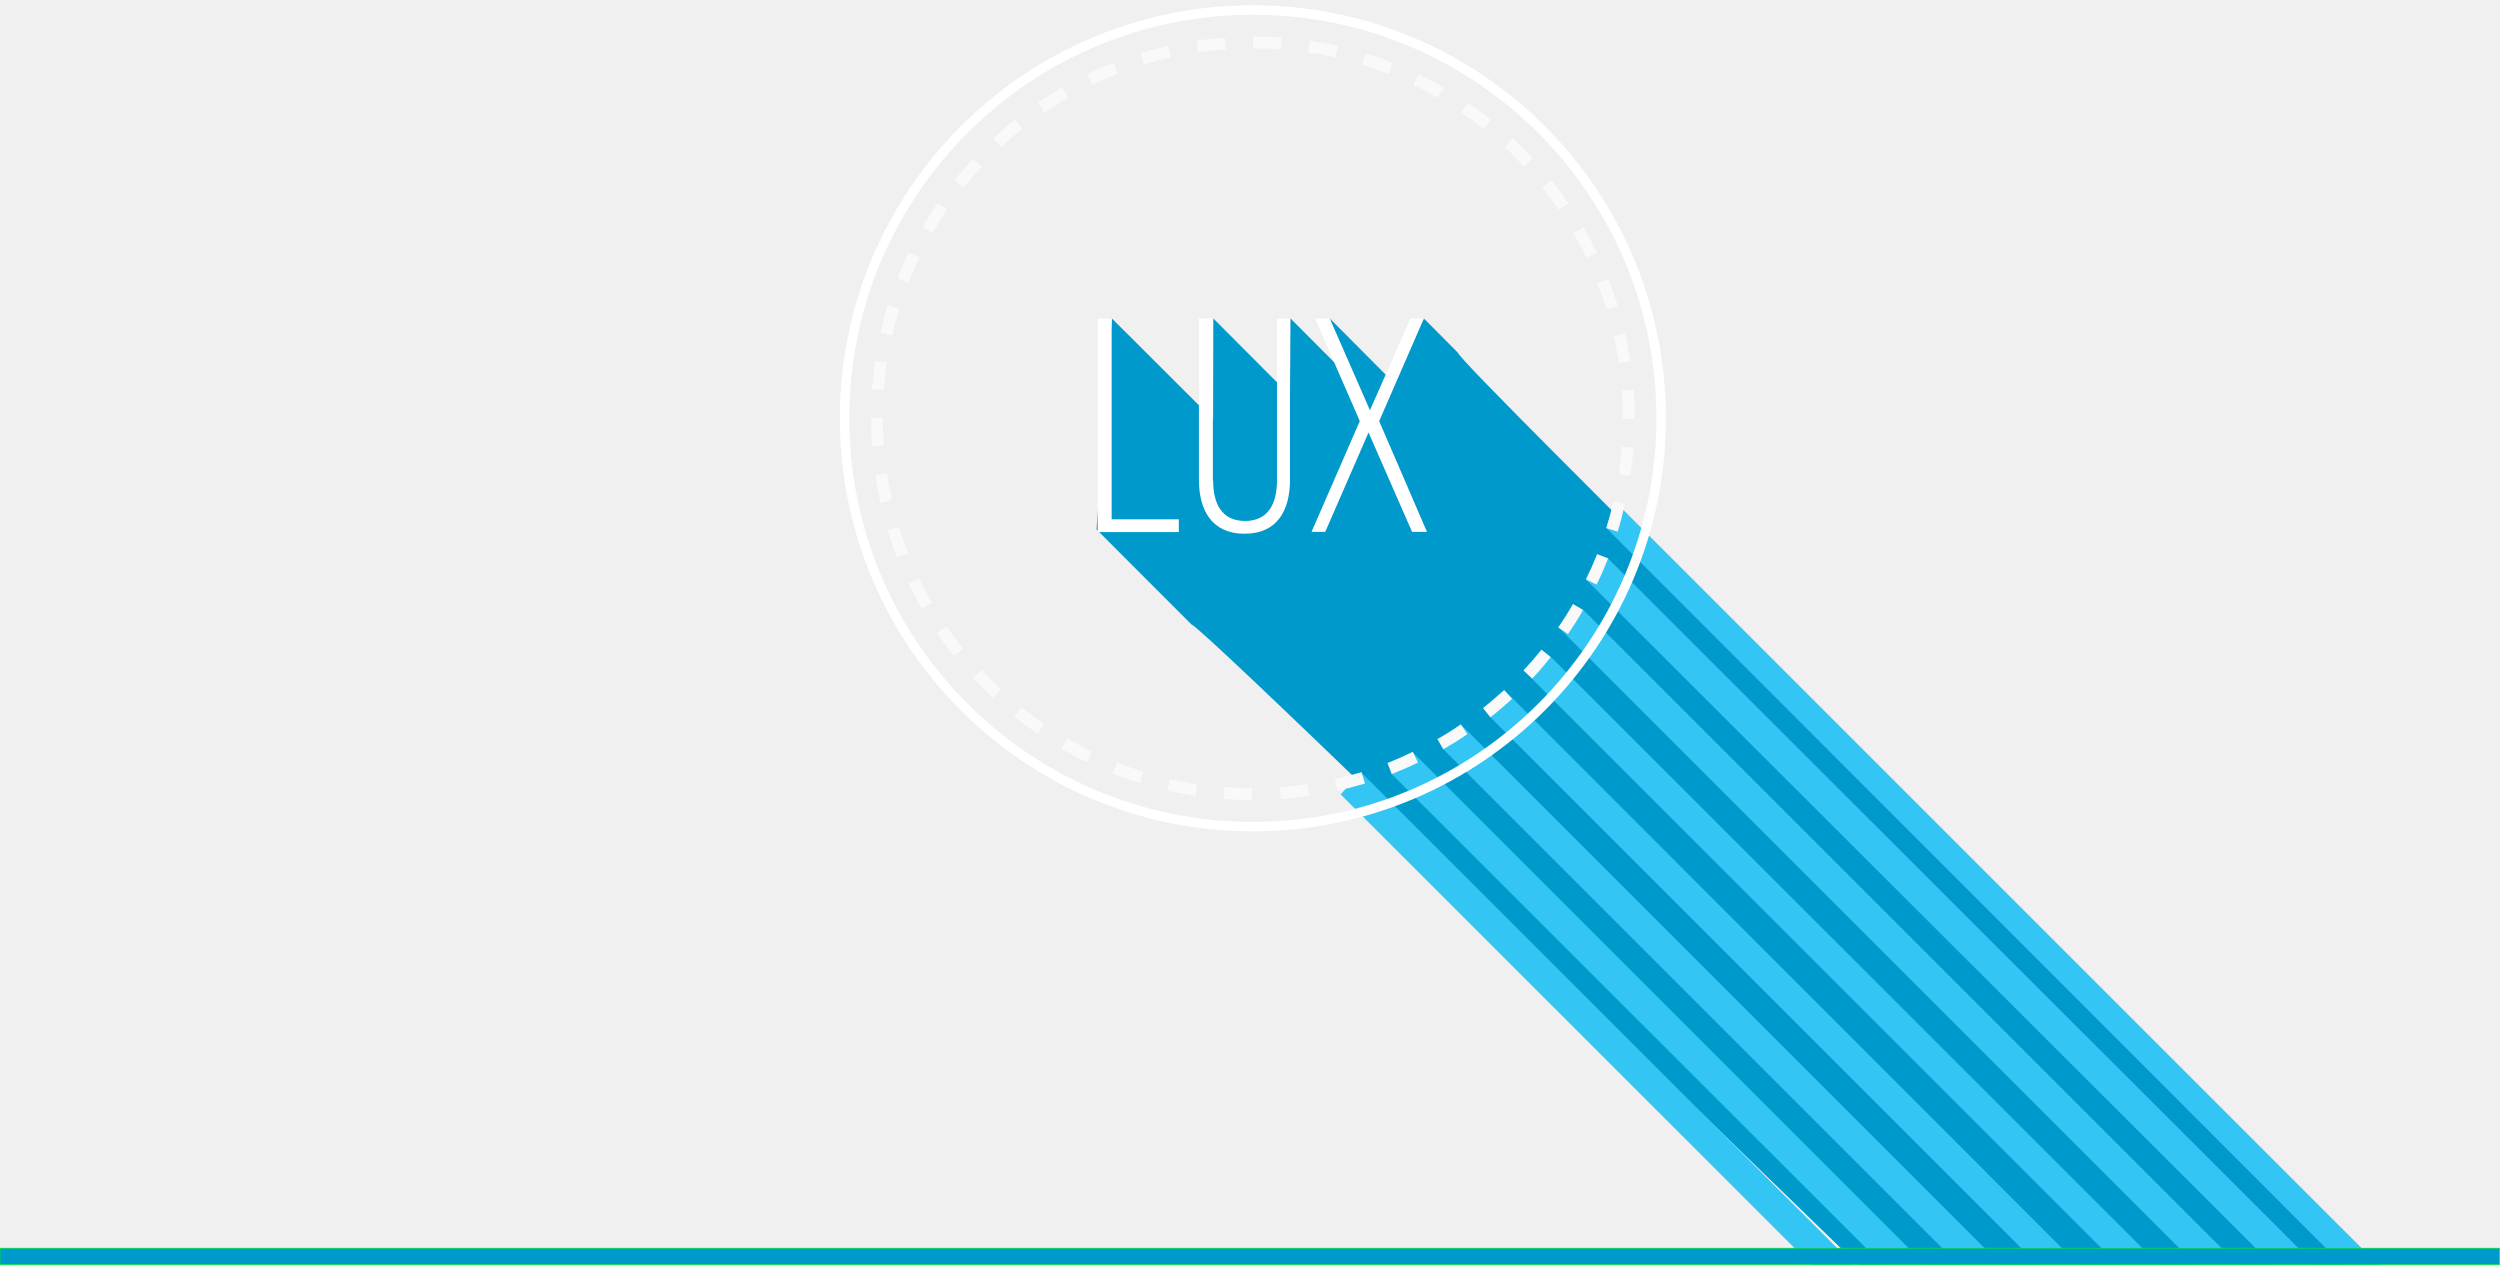
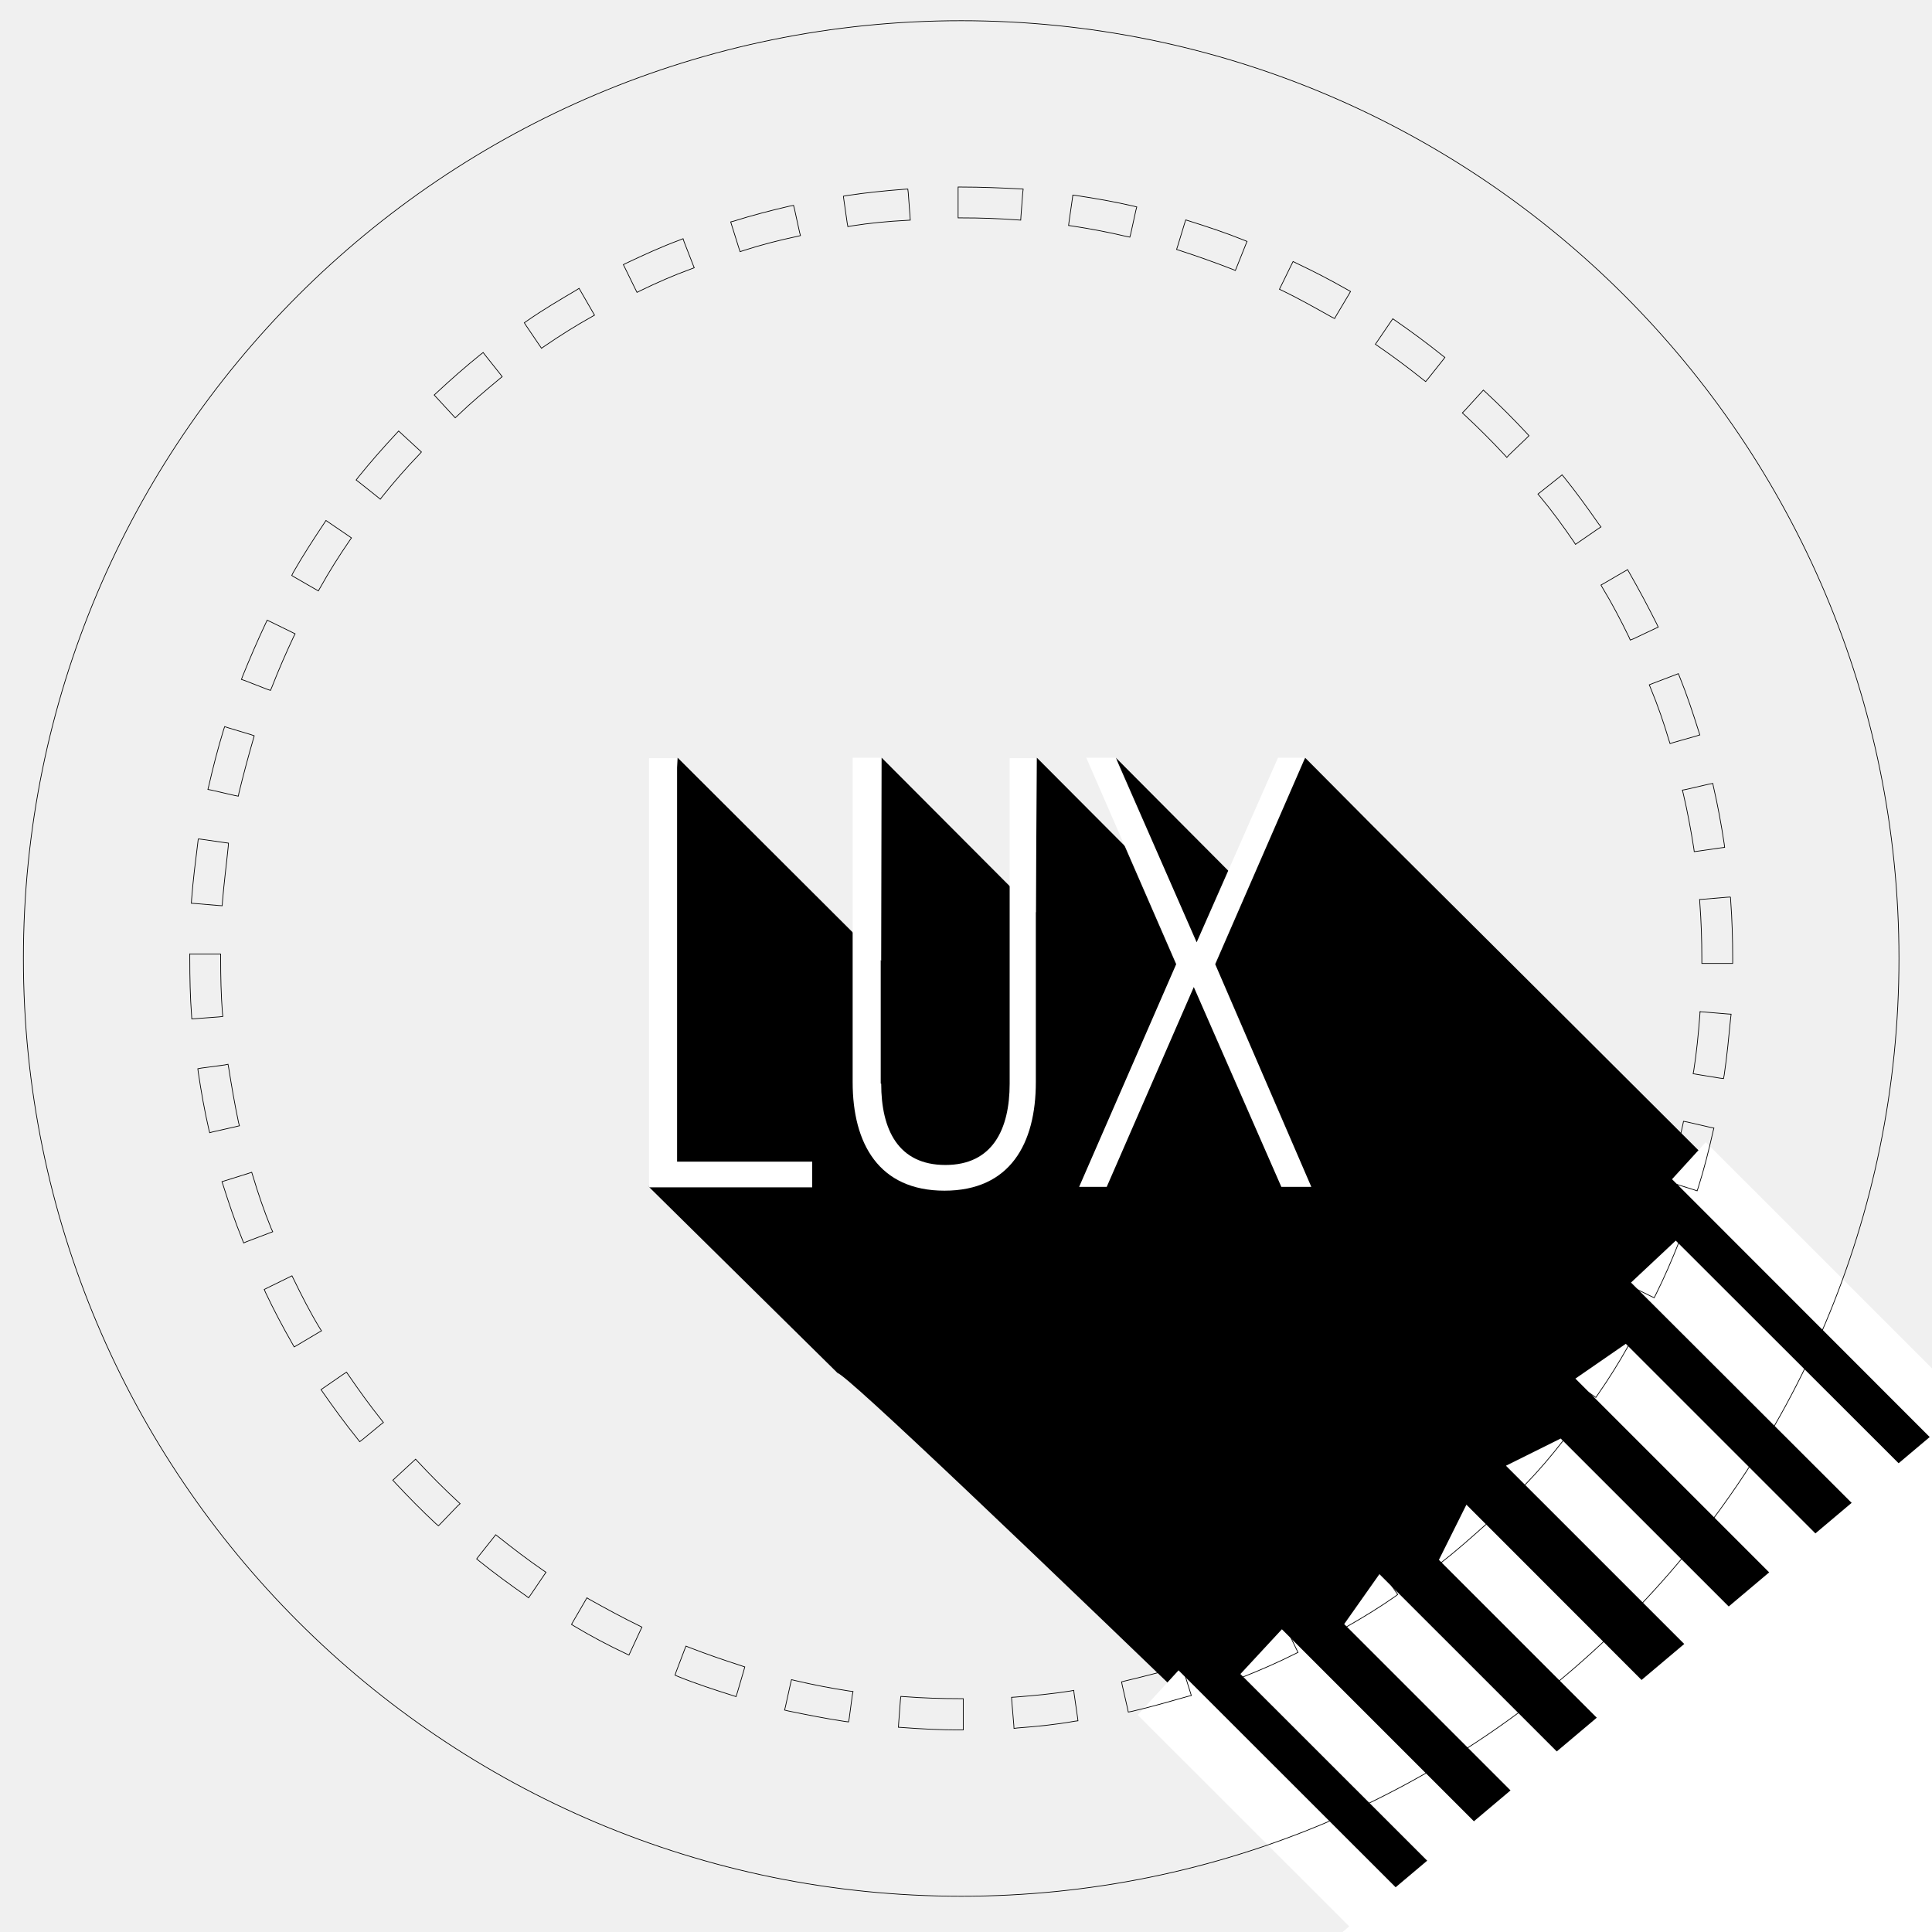
- <svg xmlns="http://www.w3.org/2000/svg" version="1.1" x="0px" y="0px" viewBox="0 0 1056.812 534.75" xml:space="preserve" id="svg2985" width="100%" height="100%">
+ <svg xmlns="http://www.w3.org/2000/svg" version="1.1" x="0px" y="0px" viewBox="0 0 270 270" xml:space="preserve" id="svg2985" width="100%" height="100%">
  <defs id="defs3044" />
  <style type="text/css" id="style2987">
	.st0{fill:#999999;}
	.st1{fill:#CCCCCC;}
	.st2{fill:#5D5E5E;}
	.st3{fill:#333333;}
	.st4{fill:#EE1D3A;}
	.st5{fill:#FFFFFF;}
	.st6{fill:#666766;}
	.st7{fill:none;}
	.st8{fill:#FFFFFF;stroke:#000000;stroke-miterlimit:10;}
	.st9{fill:#33C6F4;}
	.st10{fill:#0099CC;}
	.st11{fill:#47C8F5;}
	.st12{fill:#F7903E;}
	.st13{fill:#B14C26;}
	.st14{fill:#9DCDA3;}
	.st15{fill:#739560;}
	.st16{fill:#A2C5C9;}
	.st17{fill:#62778A;}
	.st18{fill:#D9C480;}
	.st19{fill:#98754B;}
	.st20{fill:#AC5E47;}
	.st21{fill:#7C2A38;}
	.st22{fill:#58612B;}
	.st23{fill:#273E20;}
	.st24{fill:#489A8C;}
	.st25{fill:#237784;}
	.st26{fill:#D5B2AC;}
	.st27{fill:#936776;}
	.st28{fill:#F9F9FA;}
	.st29{fill:none;stroke:#FFFFFF;stroke-width:4;stroke-miterlimit:10;}
	.st30{display:none;}
	.st31{display:inline;}
</style>
-   <g id="Layer_1" transform="translate(-55.09375,-117.875)" />
-   <g id="g3841" transform="translate(-110.3843,-183.1734)">
-     <path style="fill:#0099cc" d="M 470.031 134.625 L 463.531 223.812 L 503.625 263.938 C 508.2 265.33 653.559 406.981 785.5 534.75 L 998.125 534.75 C 859.595 390.461 618.209 155.202 616.219 149.031 L 601.906 134.625 L 593.812 147.219 L 587.812 160.438 L 562.125 134.625 L 571.625 160.812 L 545.531 134.625 L 545.312 167.125 L 512.906 134.625 L 512.812 177.312 L 470.031 134.625 z " transform="translate(110.3843,183.1734)" id="path2995" />
-     <g id="g2997">
+   <g id="Layer_1" transform="translate(-55.09375,-382.625)" />
+   <g id="g3841" transform="translate(-110.3843,-447.923)">
+     <path style="fill:#000000" d="m 205.085,553.813 -3.998,59.996 26.335,25.985 c 3.042,0.926 99.695,95.111 187.426,180.066 l 141.38,0 C 464.116,723.921 305.723,566.866 302.289,563.392 l -9.517,-9.579 -5.382,8.374 -3.99,8.789 -17.08,-17.163 6.317,17.412 -17.35,-17.412 -0.145,21.61 -21.548,-21.61 -0.062,28.383 z" id="path2995" />
+     <g id="g2997" transform="matrix(0.6649272,0,0,0.6649118,-180.8493,342.5054)">
      <path class="st5" d="m 574.4,408.1 v -90.2 h 5.9 v 84.8 h 28.4 v 5.4 h -34.3 z" id="path2999" style="fill:#ffffff" />
      <path class="st5" d="m 623.2,386.3 c 0,9.7 3.6,17.1 13.5,17.1 9.9,0 13.5,-7.5 13.5,-17.1 v -68.4 h 5.5 V 386 c 0,12.9 -5.4,22.8 -19.2,22.8 -13.8,0 -19.3,-9.9 -19.3,-22.8 v -68.2 h 5.9 v 68.5 z" id="path3001" style="fill:#ffffff" />
      <path class="st5" d="m 688.9,366 -18.3,42 h -5.8 l 20.4,-46.8 -18.9,-43.4 h 6.2 l 17,38.8 17.1,-38.8 h 5.7 l -18.9,43.4 20.2,46.8 h -6.3 l -18.4,-42 z" id="path3003" style="fill:#ffffff" />
    </g>
-     <path style="fill:#33c6f4" d="M 575.312 326.438 L 566.719 335.812 L 765.75 534.75 L 783.75 534.75 L 575.312 326.438 z " transform="translate(110.3843,183.1734)" id="polygon3007" />
-     <path style="fill:#33c6f4" d="M 686.125 215.438 L 679.031 223.219 L 990.344 534.75 L 1005.469 534.75 L 686.125 215.438 z " transform="translate(110.3843,183.1734)" id="polygon3009" />
-     <path style="fill:#33c6f4" d="M 597.031 317.812 L 588.312 327.219 L 795.969 534.75 L 813.969 534.75 L 597.031 317.812 z " transform="translate(110.3843,183.1734)" id="polygon3013" />
-     <path style="fill:#33c6f4" d="M 617.531 306.219 L 610.125 316.719 L 828.156 534.75 L 846.062 534.75 L 617.531 306.219 z " transform="translate(110.3843,183.1734)" id="polygon3015" />
-     <path style="fill:#33c6f4" d="M 635.812 291.625 L 630.031 303.219 L 861.562 534.75 L 878.75 534.75 L 635.812 291.625 z " transform="translate(110.3843,183.1734)" id="polygon3017" />
-     <path style="fill:#33c6f4" d="M 655.625 277.719 L 644.125 283.438 L 895.469 534.75 L 912.75 534.75 L 655.625 277.719 z " transform="translate(110.3843,183.1734)" id="polygon3019" />
-     <path style="fill:#33c6f4" d="M 669.312 257.812 L 658.719 265.125 L 928.344 534.75 L 946.25 534.75 L 669.312 257.812 z " transform="translate(110.3843,183.1734)" id="polygon3021" />
-     <path style="fill:#33c6f4" d="M 679.812 236.125 L 670.406 244.938 L 960.656 534.75 L 978.75 534.75 L 679.812 236.125 z " transform="translate(110.3843,183.1734)" id="polygon3023" />
-     <g id="g3025">
-       <path class="st28" d="m 639.7,521.4 c -4,0 -8.1,-0.2 -12.1,-0.5 l 0.4,-5 c 3.9,0.3 7.8,0.4 11.7,0.4 l 0,5.1 z m 12.1,-0.4 -0.4,-5 c 3.9,-0.3 7.8,-0.7 11.6,-1.3 l 0.7,4.9 c -3.9,0.7 -7.9,1.1 -11.9,1.4 z m -36.1,-1.4 c -4,-0.6 -8,-1.4 -11.9,-2.2 l 1.1,-4.9 c 3.8,0.9 7.6,1.6 11.5,2.2 l -0.7,4.9 z m 60,-2.1 -1.1,-4.9 c 3.8,-0.9 7.6,-1.9 11.3,-3 l 1.5,4.8 c -3.9,1.1 -7.8,2.2 -11.7,3.1 z m -83.5,-3.3 c -3.8,-1.2 -7.7,-2.5 -11.4,-4 l 1.8,-4.7 c 3.6,1.4 7.3,2.7 11,3.9 l -1.4,4.8 z m 106.5,-3.8 -1.8,-4.7 c 3.6,-1.4 7.2,-3 10.7,-4.7 l 2.2,4.5 c -3.6,1.8 -7.3,3.4 -11.1,4.9 z m -128.9,-5 c -3.6,-1.7 -7.2,-3.6 -10.7,-5.7 l 2.5,-4.3 c 3.4,1.9 6.8,3.8 10.3,5.5 l -2.1,4.5 z m 150.7,-5.5 -2.5,-4.3 c 3.4,-1.9 6.7,-4 9.9,-6.2 l 2.8,4.1 c -3.3,2.3 -6.7,4.4 -10.2,6.4 z m -171.6,-6.6 c -3.3,-2.3 -6.6,-4.7 -9.7,-7.2 l 3.1,-3.9 c 3,2.4 6.2,4.8 9.4,7 l -2.8,4.1 z m 191.5,-6.9 -3.1,-3.9 c 3,-2.4 6,-5 8.9,-7.6 l 3.4,3.7 c -2.9,2.6 -6,5.3 -9.2,7.8 z m -210.3,-8.2 c -2.9,-2.7 -5.8,-5.6 -8.5,-8.5 l 3.7,-3.4 c 2.6,2.8 5.4,5.6 8.3,8.3 l -3.5,3.6 z m 228,-8.2 -3.7,-3.4 c 2.6,-2.8 5.2,-5.8 7.6,-8.8 l 3.9,3.1 c -2.4,3.1 -5,6.2 -7.8,9.1 z m -244.4,-9.5 c -2.5,-3.1 -4.9,-6.4 -7.2,-9.7 l 4.1,-2.8 c 2.2,3.2 4.5,6.4 6.9,9.4 l -3.8,3.1 z m 259.5,-9.3 -4.1,-2.8 c 2.2,-3.2 4.3,-6.5 6.2,-9.9 l 4.3,2.5 c -1.9,3.4 -4.1,6.9 -6.4,10.2 z M 500.1,440.6 c -2,-3.5 -3.9,-7.1 -5.6,-10.7 l 4.5,-2.2 c 1.7,3.5 3.5,7 5.5,10.3 l -4.4,2.6 z m 285.2,-10.3 -4.5,-2.2 c 1.7,-3.5 3.3,-7.1 4.7,-10.7 l 4.7,1.8 c -1.5,3.8 -3.1,7.5 -4.9,11.1 z M 489.6,418.8 c -1.5,-3.7 -2.8,-7.6 -4,-11.4 l 4.8,-1.5 c 1.1,3.7 2.4,7.4 3.9,11.1 l -4.7,1.8 z m 304.6,-10.9 -4.8,-1.5 c 1.1,-3.7 2.2,-7.5 3,-11.3 l 4.9,1.1 c -0.9,4 -1.9,7.9 -3.1,11.7 z M 482.6,395.7 c -0.9,-3.9 -1.6,-7.9 -2.2,-11.9 l 4.9,-0.7 c 0.6,3.8 1.3,7.7 2.1,11.5 l -4.8,1.1 z m 317,-11.3 -4.9,-0.8 c 0.6,-3.8 1,-7.7 1.3,-11.6 l 5,0.4 c -0.4,4 -0.8,8 -1.4,12 z M 479,371.9 C 478.7,368 478.6,364 478.6,360 v -0.2 h 5 v 0.2 c 0,3.8 0.1,7.7 0.4,11.5 l -5,0.4 z m 322.4,-11.6 h -5 l 0,-0.3 c 0,-3.9 -0.1,-7.8 -0.4,-11.7 l 5,-0.4 c 0.3,4 0.4,8 0.4,12.1 l 0,0.3 z M 484,348.1 l -5,-0.4 c 0.3,-4 0.8,-8 1.3,-12 l 4.9,0.7 c -0.4,4 -0.9,7.9 -1.2,11.7 z m 310.7,-11.4 c -0.6,-3.8 -1.3,-7.7 -2.2,-11.5 l 4.9,-1.1 c 0.9,3.9 1.6,7.9 2.2,11.9 l -4.9,0.7 z M 487.5,325 l -4.9,-1.1 c 0.9,-3.9 1.9,-7.8 3.1,-11.7 l 4.8,1.5 c -1.1,3.8 -2.1,7.6 -3,11.3 z m 302,-11.1 c -1.1,-3.7 -2.4,-7.4 -3.9,-11 l 4.7,-1.8 c 1.5,3.7 2.8,7.6 4,11.4 l -4.8,1.4 z m -295.1,-11.2 -4.7,-1.8 c 1.5,-3.7 3.1,-7.4 4.8,-11 l 4.5,2.2 c -1.6,3.4 -3.2,7 -4.6,10.6 z M 781,292.1 c -1.7,-3.5 -3.5,-7 -5.5,-10.3 l 4.3,-2.5 c 2,3.5 3.9,7.1 5.7,10.7 l -4.5,2.1 z m -276.4,-10.4 -4.3,-2.5 c 2,-3.5 4.2,-6.9 6.4,-10.2 l 4.1,2.8 c -2.2,3.2 -4.3,6.5 -6.2,9.9 z m 264.7,-9.8 c -2.2,-3.2 -4.5,-6.4 -7,-9.4 l 3.9,-3.1 c 2.5,3.1 4.9,6.4 7.2,9.7 l -4.1,2.8 z m -251.5,-9.5 -3.9,-3.1 c 2.5,-3.1 5.2,-6.2 7.9,-9.1 l 3.7,3.4 c -2.7,2.8 -5.3,5.8 -7.7,8.8 z m 236.9,-8.8 c -2.6,-2.8 -5.4,-5.6 -8.3,-8.3 l 3.4,-3.7 c 2.9,2.7 5.8,5.6 8.5,8.5 l -3.6,3.5 z m -221,-8.3 -3.4,-3.7 c 2.9,-2.7 6,-5.4 9.1,-7.9 l 3.1,3.9 c -3,2.5 -6,5 -8.8,7.7 z m 203.8,-7.6 c -3,-2.4 -6.2,-4.8 -9.4,-7 l 2.8,-4.1 c 3.3,2.3 6.6,4.7 9.7,7.2 l -3.1,3.9 z m -185.5,-7 -2.8,-4.1 c 3.3,-2.3 6.8,-4.4 10.2,-6.4 l 2.5,4.3 c -3.4,1.9 -6.7,4 -9.9,6.2 z m 166.2,-6.2 c -3.4,-1.9 -6.8,-3.8 -10.3,-5.5 l 2.2,-4.5 c 3.6,1.7 7.2,3.6 10.7,5.6 l -2.6,4.4 z m -146,-5.5 -2.2,-4.5 c 3.6,-1.7 7.3,-3.4 11.1,-4.8 l 1.8,4.7 c -3.6,1.3 -7.2,2.9 -10.7,4.6 z m 125,-4.6 c -3.6,-1.4 -7.3,-2.7 -11,-3.9 l 1.5,-4.8 c 3.8,1.2 7.7,2.5 11.4,4 l -1.9,4.7 z m -103.2,-3.9 -1.5,-4.8 c 3.8,-1.2 7.8,-2.2 11.7,-3.1 l 1.1,4.9 c -3.8,0.8 -7.6,1.8 -11.3,3 z m 80.9,-3 c -3.8,-0.9 -7.6,-1.6 -11.5,-2.2 l 0.7,-4.9 c 4,0.6 8,1.3 11.9,2.2 l -1.1,4.9 z m -58.1,-2.2 -0.7,-4.9 c 4,-0.6 8,-1 12,-1.3 l 0.4,5 c -4,0.2 -7.9,0.6 -11.7,1.2 z m 35,-1.3 c -3.9,-0.3 -7.8,-0.4 -11.7,-0.4 l 0,-5 c 4,0 8.1,0.2 12.1,0.4 l -0.4,5 z" id="path3027" style="fill:#f9f9fa" />
-     </g>
-     <g id="g3029">
-       <g id="g3031">
-         <path class="st9" d="m 780.5,483.1 c 3.2,0 3.2,-5 0,-5 -3.2,0 -3.2,5 0,5 l 0,0 z" id="path3033" style="fill:#33c6f4" />
-       </g>
-     </g>
-     <circle class="st29" cx="640" cy="360" r="172.6" id="circle3035" style="fill:none;stroke:#ffffff;stroke-width:4;stroke-miterlimit:10" d="m 812.6,360 c 0,95.324 -77.276,172.6 -172.6,172.6 -95.324,0 -172.6,-77.276 -172.6,-172.6 0,-95.324 77.276,-172.6 172.6,-172.6 95.324,0 172.6,77.276 172.6,172.6 z" />
-     <rect style="fill:#0099cc;fill-opacity:1;stroke:#00ff00;stroke-width:0.25;stroke-linecap:butt;stroke-linejoin:miter;stroke-miterlimit:4;stroke-opacity:1;stroke-dasharray:none" id="rect4023" width="1056.651" height="7.015" x="0" y="527.623" transform="translate(110.3843,183.1734)" />
+     <path style="fill:#ffffff" d="m 275.089,681.352 -5.714,6.234 132.341,132.276 11.969,0 -138.596,-138.509 z" id="polygon3007" />
+     <path style="fill:#ffffff" d="m 348.771,607.546 -4.717,5.174 207,207.141 10.057,0 -212.34,-212.315 z" id="polygon3009" />
+     <path style="fill:#ffffff" d="m 289.531,675.617 -5.797,6.254 138.076,137.99 11.969,0 L 289.531,675.617 z" id="polygon3013" />
+     <path style="fill:#ffffff" d="m 303.162,667.908 -4.925,6.982 144.975,144.972 11.906,0 -151.957,-151.953 z" id="polygon3015" />
+     <path style="fill:#ffffff" d="m 315.317,658.204 -3.844,7.709 153.951,153.948 11.428,0 -161.536,-161.657 z" id="polygon3017" />
+     <path style="fill:#ffffff" d="m 328.491,648.958 -7.647,3.802 167.125,167.101 11.491,0 -170.969,-170.903 z" id="polygon3019" />
+     <path style="fill:#ffffff" d="m 337.592,635.722 -7.044,4.862 179.281,179.277 11.906,0 L 337.592,635.722 z" id="polygon3021" />
+     <path style="fill:#ffffff" d="m 344.574,621.302 -6.254,5.86 192.995,192.7 12.031,0 -198.772,-198.559 z" id="polygon3023" />
+     <path style="fill:none;stroke:#000000;stroke-width:0.15;stroke-linecap:square;stroke-linejoin:miter;stroke-miterlimit:4;stroke-opacity:1;stroke-dasharray:none;stroke-dashoffset:10" id="path3786" d="m 712.229,131.421 a 197.099,197.099 0 1 1 -394.198,0 197.099,197.099 0 1 1 394.198,0 z" transform="matrix(0.6649272,0,0,0.6649118,-97.81251,494.4886)" />
+     <path style="font-size:medium;font-style:normal;font-variant:normal;font-weight:normal;font-stretch:normal;text-indent:0;text-align:start;text-decoration:none;line-height:normal;letter-spacing:normal;word-spacing:normal;text-transform:none;direction:ltr;block-progression:tb;writing-mode:lr-tb;text-anchor:start;baseline-shift:baseline;color:#000000;fill:none;stroke:#000000;stroke-width:0.1;stroke-miterlimit:4;stroke-opacity:1;stroke-dasharray:none;marker:none;visibility:visible;display:inline;overflow:visible;enable-background:accumulate;font-family:Sans;-inkscape-font-specification:Sans" d="m 244.281,474.062 0,0.5 0,3.312 0,0.5 0.5,0 c 2.585,0 5.174,0.083 7.75,0.281 l 0.5,0.031 0.031,-0.5 0.25,-3.312 0.062,-0.531 -0.531,-0.031 c -2.66,-0.133 -5.386,-0.25 -8.062,-0.25 l -0.5,0 z m -7.031,0.281 -0.5,0.031 c -2.668,0.2 -5.324,0.474 -8,0.875 l -0.5,0.094 0.062,0.469 0.469,3.281 0.094,0.5 0.5,-0.094 c 2.508,-0.396 5.076,-0.649 7.719,-0.781 l 0.5,-0.031 -0.031,-0.5 -0.25,-3.344 z m 23.062,0.844 -0.062,0.5 -0.469,3.25 -0.062,0.5 0.469,0.062 c 2.584,0.397 5.114,0.874 7.625,1.469 l 0.469,0.094 0.125,-0.469 0.719,-3.281 0.125,-0.469 -0.5,-0.125 c -2.611,-0.602 -5.27,-1.069 -7.938,-1.469 l -0.5,-0.062 z m -39.031,1.438 -0.5,0.094 c -2.599,0.6 -5.266,1.29 -7.812,2.094 l -0.469,0.125 0.156,0.5 1,3.188 0.156,0.469 0.469,-0.156 c 2.442,-0.792 4.958,-1.44 7.469,-1.969 l 0.5,-0.125 -0.125,-0.469 -0.719,-3.281 -0.125,-0.469 z m 54.812,2.031 -0.156,0.469 -0.969,3.188 -0.156,0.469 0.469,0.156 c 2.452,0.795 4.898,1.667 7.281,2.594 l 0.469,0.188 0.188,-0.469 1.25,-3.125 0.188,-0.469 -0.469,-0.188 c -2.48,-1.006 -5.062,-1.857 -7.594,-2.656 z m -70.25,2.625 -0.469,0.188 c -2.551,0.94 -5.041,2.087 -7.438,3.219 l -0.438,0.219 0.219,0.438 1.469,3 0.219,0.438 0.438,-0.219 c 2.317,-1.125 4.692,-2.175 7.062,-3.031 l 0.5,-0.188 -0.188,-0.469 L 206,481.75 z m 85.25,3.188 -0.219,0.438 -1.469,3 -0.219,0.438 0.469,0.219 c 2.31,1.122 4.552,2.393 6.812,3.656 l 0.438,0.219 0.219,-0.406 1.75,-2.938 0.25,-0.438 -0.438,-0.25 c -2.337,-1.335 -4.749,-2.582 -7.156,-3.719 z m -99.781,3.75 -0.438,0.281 c -2.263,1.331 -4.599,2.708 -6.812,4.25 l -0.406,0.281 0.281,0.438 1.844,2.719 0.281,0.406 0.406,-0.281 c 2.118,-1.456 4.318,-2.84 6.562,-4.094 l 0.438,-0.25 -0.25,-0.438 -1.656,-2.875 z m 113.719,4.25 -0.281,0.406 -1.875,2.75 -0.281,0.406 L 303,496.312 c 2.116,1.455 4.232,3.036 6.219,4.625 l 0.406,0.312 0.312,-0.375 2.062,-2.594 0.312,-0.406 -0.406,-0.312 c -2.075,-1.673 -4.269,-3.279 -6.469,-4.812 z M 177.906,497.188 177.5,497.5 c -2.071,1.67 -4.126,3.478 -6.062,5.281 l -0.375,0.344 0.344,0.375 2.25,2.438 0.344,0.375 0.375,-0.344 c 1.844,-1.778 3.818,-3.431 5.812,-5.094 l 0.375,-0.312 -0.281,-0.375 -2.062,-2.594 z m 139.781,5.25 -0.344,0.375 -2.25,2.469 -0.344,0.344 0.375,0.344 c 1.92,1.787 3.78,3.648 5.5,5.5 l 0.344,0.375 0.344,-0.375 2.406,-2.312 0.344,-0.344 -0.312,-0.344 c -1.804,-1.937 -3.75,-3.884 -5.688,-5.688 z m -151.594,5.719 -0.344,0.375 c -1.803,1.937 -3.611,3.991 -5.281,6.062 l -0.312,0.406 0.406,0.312 2.594,2.062 0.375,0.312 0.312,-0.406 c 1.587,-1.984 3.311,-3.964 5.094,-5.812 l 0.344,-0.375 -0.375,-0.344 -2.438,-2.25 z m 162.594,6.125 -0.375,0.312 -2.594,2.062 -0.406,0.312 0.344,0.406 c 1.647,1.976 3.166,4.066 4.625,6.188 l 0.281,0.438 0.406,-0.281 2.719,-1.875 0.438,-0.281 -0.312,-0.406 c -1.533,-2.2 -3.139,-4.426 -4.812,-6.5 z m -172.75,6.375 -0.281,0.438 c -1.465,2.198 -2.942,4.469 -4.281,6.812 l -0.219,0.438 0.406,0.25 2.875,1.656 0.438,0.25 0.25,-0.438 c 1.254,-2.244 2.638,-4.445 4.094,-6.562 l 0.281,-0.406 -0.406,-0.281 -2.75,-1.875 z m 181.906,6.875 -0.438,0.25 -2.844,1.656 -0.438,0.25 0.25,0.438 c 1.318,2.174 2.529,4.492 3.656,6.812 l 0.188,0.438 0.469,-0.188 2.969,-1.406 0.469,-0.219 -0.219,-0.469 c -1.2,-2.4 -2.477,-4.788 -3.812,-7.125 z m -190.125,7.062 -0.219,0.469 c -1.135,2.404 -2.187,4.845 -3.188,7.312 l -0.188,0.5 0.469,0.156 3.125,1.219 0.469,0.156 0.188,-0.438 c 0.925,-2.379 1.971,-4.777 3.031,-7.031 l 0.219,-0.438 -0.438,-0.219 -3,-1.469 z m 197.219,7.469 -0.469,0.188 -3.125,1.188 -0.469,0.188 0.188,0.469 c 0.99,2.376 1.836,4.837 2.562,7.281 l 0.156,0.469 0.469,-0.156 3.188,-0.906 0.5,-0.156 -0.156,-0.5 c -0.8,-2.532 -1.651,-5.113 -2.656,-7.594 z m -203.156,7.406 -0.156,0.469 c -0.803,2.608 -1.462,5.211 -2.062,7.812 l -0.125,0.5 0.5,0.094 3.25,0.75 0.5,0.094 0.094,-0.469 c 0.597,-2.454 1.271,-4.981 2,-7.5 l 0.125,-0.469 -0.438,-0.156 -3.219,-0.969 -0.469,-0.156 z m 207.969,7.938 -0.5,0.094 -3.25,0.75 -0.5,0.094 0.125,0.5 c 0.594,2.509 1.071,5.105 1.469,7.625 l 0.062,0.469 0.5,-0.062 3.25,-0.469 0.5,-0.062 -0.062,-0.5 c -0.4,-2.668 -0.897,-5.358 -1.5,-7.969 l -0.094,-0.469 z m -211.656,7.75 -0.062,0.5 c -0.332,2.66 -0.674,5.324 -0.875,8 l -0.031,0.5 0.5,0.031 3.312,0.281 0.5,0.031 0.031,-0.5 c 0.198,-2.51 0.546,-5.113 0.812,-7.781 l 0.031,-0.469 -0.469,-0.062 -3.25,-0.469 -0.5,-0.062 z m 214.125,8.125 -0.5,0.031 -3.312,0.281 -0.5,0.031 0.031,0.5 c 0.198,2.576 0.281,5.165 0.281,7.75 l 0,0.188 0,0.5 0.5,0 3.312,0 0.5,0 0,-0.5 0,-0.188 c 0,-2.734 -0.081,-5.418 -0.281,-8.094 l -0.031,-0.5 z m -215.312,7.969 0,0.5 0,0.125 c 0,2.668 0.049,5.327 0.25,7.938 l 0.031,0.5 0.5,-0.031 3.344,-0.25 0.5,-0.062 -0.062,-0.5 c -0.198,-2.509 -0.25,-5.076 -0.25,-7.594 l 0,-0.125 0,-0.5 -0.5,0 -3.312,0 -0.5,0 z m 211.062,8.062 -0.031,0.5 c -0.199,2.585 -0.448,5.179 -0.844,7.688 l -0.094,0.469 0.5,0.094 3.25,0.531 0.5,0.062 0.094,-0.5 c 0.401,-2.676 0.64,-5.34 0.906,-8 l 0.062,-0.5 -0.5,-0.031 -3.344,-0.281 -0.5,-0.031 z m -205.719,7.344 -0.469,0.094 -3.25,0.438 -0.5,0.094 0.062,0.5 c 0.4,2.668 0.866,5.327 1.469,7.938 l 0.125,0.5 0.469,-0.125 3.188,-0.719 0.5,-0.125 -0.125,-0.469 c -0.53,-2.517 -0.977,-5.105 -1.375,-7.625 l -0.094,-0.5 z m 203.406,7.969 -0.094,0.469 c -0.527,2.502 -1.269,5.042 -2,7.5 l -0.125,0.469 0.469,0.125 3.188,1 0.469,0.156 0.156,-0.469 c 0.803,-2.544 1.462,-5.143 2.062,-7.812 l 0.125,-0.5 -0.5,-0.094 -3.25,-0.75 -0.5,-0.094 z m -200.094,7.125 -0.469,0.156 -3.188,1 -0.5,0.156 0.156,0.469 c 0.8,2.532 1.682,5.145 2.688,7.625 l 0.188,0.469 0.438,-0.188 3.125,-1.188 0.5,-0.188 -0.219,-0.469 c -0.992,-2.446 -1.836,-4.899 -2.562,-7.344 z m 195.625,7.656 -0.188,0.438 c -0.925,2.379 -2,4.777 -3.125,7.094 l -0.219,0.438 0.469,0.219 2.969,1.469 0.469,0.219 0.219,-0.438 c 1.205,-2.41 2.28,-4.901 3.281,-7.438 l 0.156,-0.469 -0.469,-0.156 -3.125,-1.219 z m -190,6.812 -0.438,0.219 -3,1.469 -0.438,0.219 0.188,0.438 c 1.137,2.407 2.415,4.819 3.75,7.156 l 0.25,0.438 0.438,-0.25 2.938,-1.75 0.438,-0.25 -0.281,-0.438 c -1.318,-2.174 -2.498,-4.492 -3.625,-6.812 z M 334.5,633.375 l -0.25,0.438 c -1.254,2.244 -2.638,4.445 -4.094,6.562 l -0.312,0.406 0.438,0.281 2.719,1.875 0.406,0.281 0.281,-0.406 c 1.539,-2.208 3.009,-4.567 4.281,-6.844 l 0.25,-0.438 -0.438,-0.219 -2.844,-1.688 z m -175.688,6.312 -0.438,0.281 -2.719,1.875 -0.406,0.281 0.281,0.406 c 1.533,2.2 3.139,4.394 4.812,6.469 l 0.312,0.406 0.406,-0.312 2.5,-2.062 0.406,-0.312 -0.312,-0.406 c -1.585,-1.981 -3.104,-4.097 -4.562,-6.219 z m 166.938,6.5 -0.312,0.406 c -1.587,1.984 -3.311,3.959 -5.031,5.812 l -0.344,0.375 0.375,0.344 2.469,2.25 0.344,0.344 0.344,-0.375 c 1.878,-1.945 3.615,-3.991 5.219,-6.062 l 0.312,-0.406 -0.375,-0.312 -2.594,-2.062 z m -157.281,5.656 -0.375,0.344 -2.438,2.25 -0.375,0.344 0.344,0.375 c 1.804,1.937 3.719,3.884 5.656,5.688 l 0.375,0.312 0.344,-0.344 2.312,-2.406 0.375,-0.344 -0.375,-0.344 c -1.92,-1.787 -3.78,-3.648 -5.5,-5.5 z M 315.375,657.562 315,657.906 c -1.924,1.725 -3.922,3.444 -5.906,5.031 l -0.375,0.312 0.312,0.375 2.062,2.594 0.281,0.406 0.406,-0.312 c 2.142,-1.673 4.193,-3.487 6.125,-5.219 l 0.406,-0.344 -0.344,-0.344 -2.281,-2.469 z m -135.719,4.844 -0.312,0.406 -2.062,2.594 -0.281,0.375 0.375,0.312 c 2.075,1.673 4.269,3.279 6.469,4.812 l 0.406,0.312 0.312,-0.438 1.844,-2.719 0.281,-0.406 -0.406,-0.281 c -2.116,-1.455 -4.232,-3.067 -6.219,-4.656 z m 123.625,4.812 L 302.875,667.5 c -2.118,1.456 -4.287,2.84 -6.531,4.094 l -0.469,0.25 0.281,0.438 1.656,2.875 0.25,0.406 0.438,-0.25 c 2.337,-1.335 4.603,-2.71 6.812,-4.25 l 0.406,-0.312 -0.281,-0.406 -1.875,-2.719 z m -110.875,4 -0.25,0.438 L 190.5,674.5 l -0.25,0.438 0.406,0.25 c 2.343,1.406 4.749,2.676 7.156,3.812 l 0.469,0.219 0.219,-0.469 1.375,-2.969 0.219,-0.469 -0.438,-0.219 c -2.31,-1.122 -4.583,-2.362 -6.844,-3.625 z m 97.5,3.75 -0.469,0.219 c -2.317,1.125 -4.684,2.169 -7.062,3.094 l -0.469,0.188 0.188,0.469 1.188,3.125 0.188,0.469 0.469,-0.188 c 2.537,-1.001 4.996,-2.076 7.406,-3.281 l 0.438,-0.219 -0.219,-0.438 -1.438,-3 z m -83.656,3 -0.188,0.469 -1.188,3.125 -0.156,0.469 0.438,0.188 c 2.48,1.006 5.093,1.857 7.625,2.656 l 0.469,0.156 0.156,-0.5 0.938,-3.188 0.125,-0.469 L 214,680.719 c -2.452,-0.795 -4.898,-1.636 -7.281,-2.562 z m 69.312,2.75 -0.469,0.156 c -2.45,0.728 -4.981,1.372 -7.5,1.969 l -0.469,0.125 0.094,0.469 0.75,3.281 0.094,0.469 0.5,-0.094 c 2.609,-0.602 5.219,-1.362 7.812,-2.094 l 0.5,-0.125 -0.156,-0.5 -1,-3.188 -0.156,-0.469 z m -54.562,1.938 -0.125,0.5 -0.719,3.25 -0.125,0.5 0.5,0.125 c 2.595,0.532 5.262,1.067 7.938,1.469 l 0.5,0.062 0.094,-0.5 0.438,-3.25 0.094,-0.5 -0.5,-0.062 c -2.584,-0.397 -5.083,-0.874 -7.594,-1.469 l -0.5,-0.125 z m 39.438,1.5 -0.5,0.094 c -2.508,0.396 -5.103,0.645 -7.688,0.844 l -0.5,0.031 0.031,0.5 0.281,3.344 0.031,0.5 0.5,-0.062 c 2.668,-0.2 5.35,-0.467 7.969,-0.938 l 0.469,-0.062 -0.062,-0.5 -0.469,-3.25 -0.062,-0.5 z M 236.281,685 l -0.062,0.5 -0.25,3.312 -0.031,0.5 0.5,0.031 c 2.669,0.2 5.386,0.344 8.062,0.344 l 0.5,0 0,-0.5 0,-3.375 0,-0.5 -0.5,0 c -2.585,0 -5.142,-0.083 -7.719,-0.281 l -0.5,-0.031 z" id="path3790" />
+     <rect style="fill:#ffffff;stroke:none" id="rect3792" width="343.761" height="248.557" x="-361.959" y="741.422" transform="matrix(0.7645667,-0.6445447,0.6705143,0.7418966,0,0)" />
  </g>
-   <g id="Layer_2" class="st30" style="display:none" transform="translate(-55.09375,-117.875)" />
+   <g id="Layer_2" class="st30" style="display:none" transform="translate(-55.09375,-382.625)" />
</svg>
